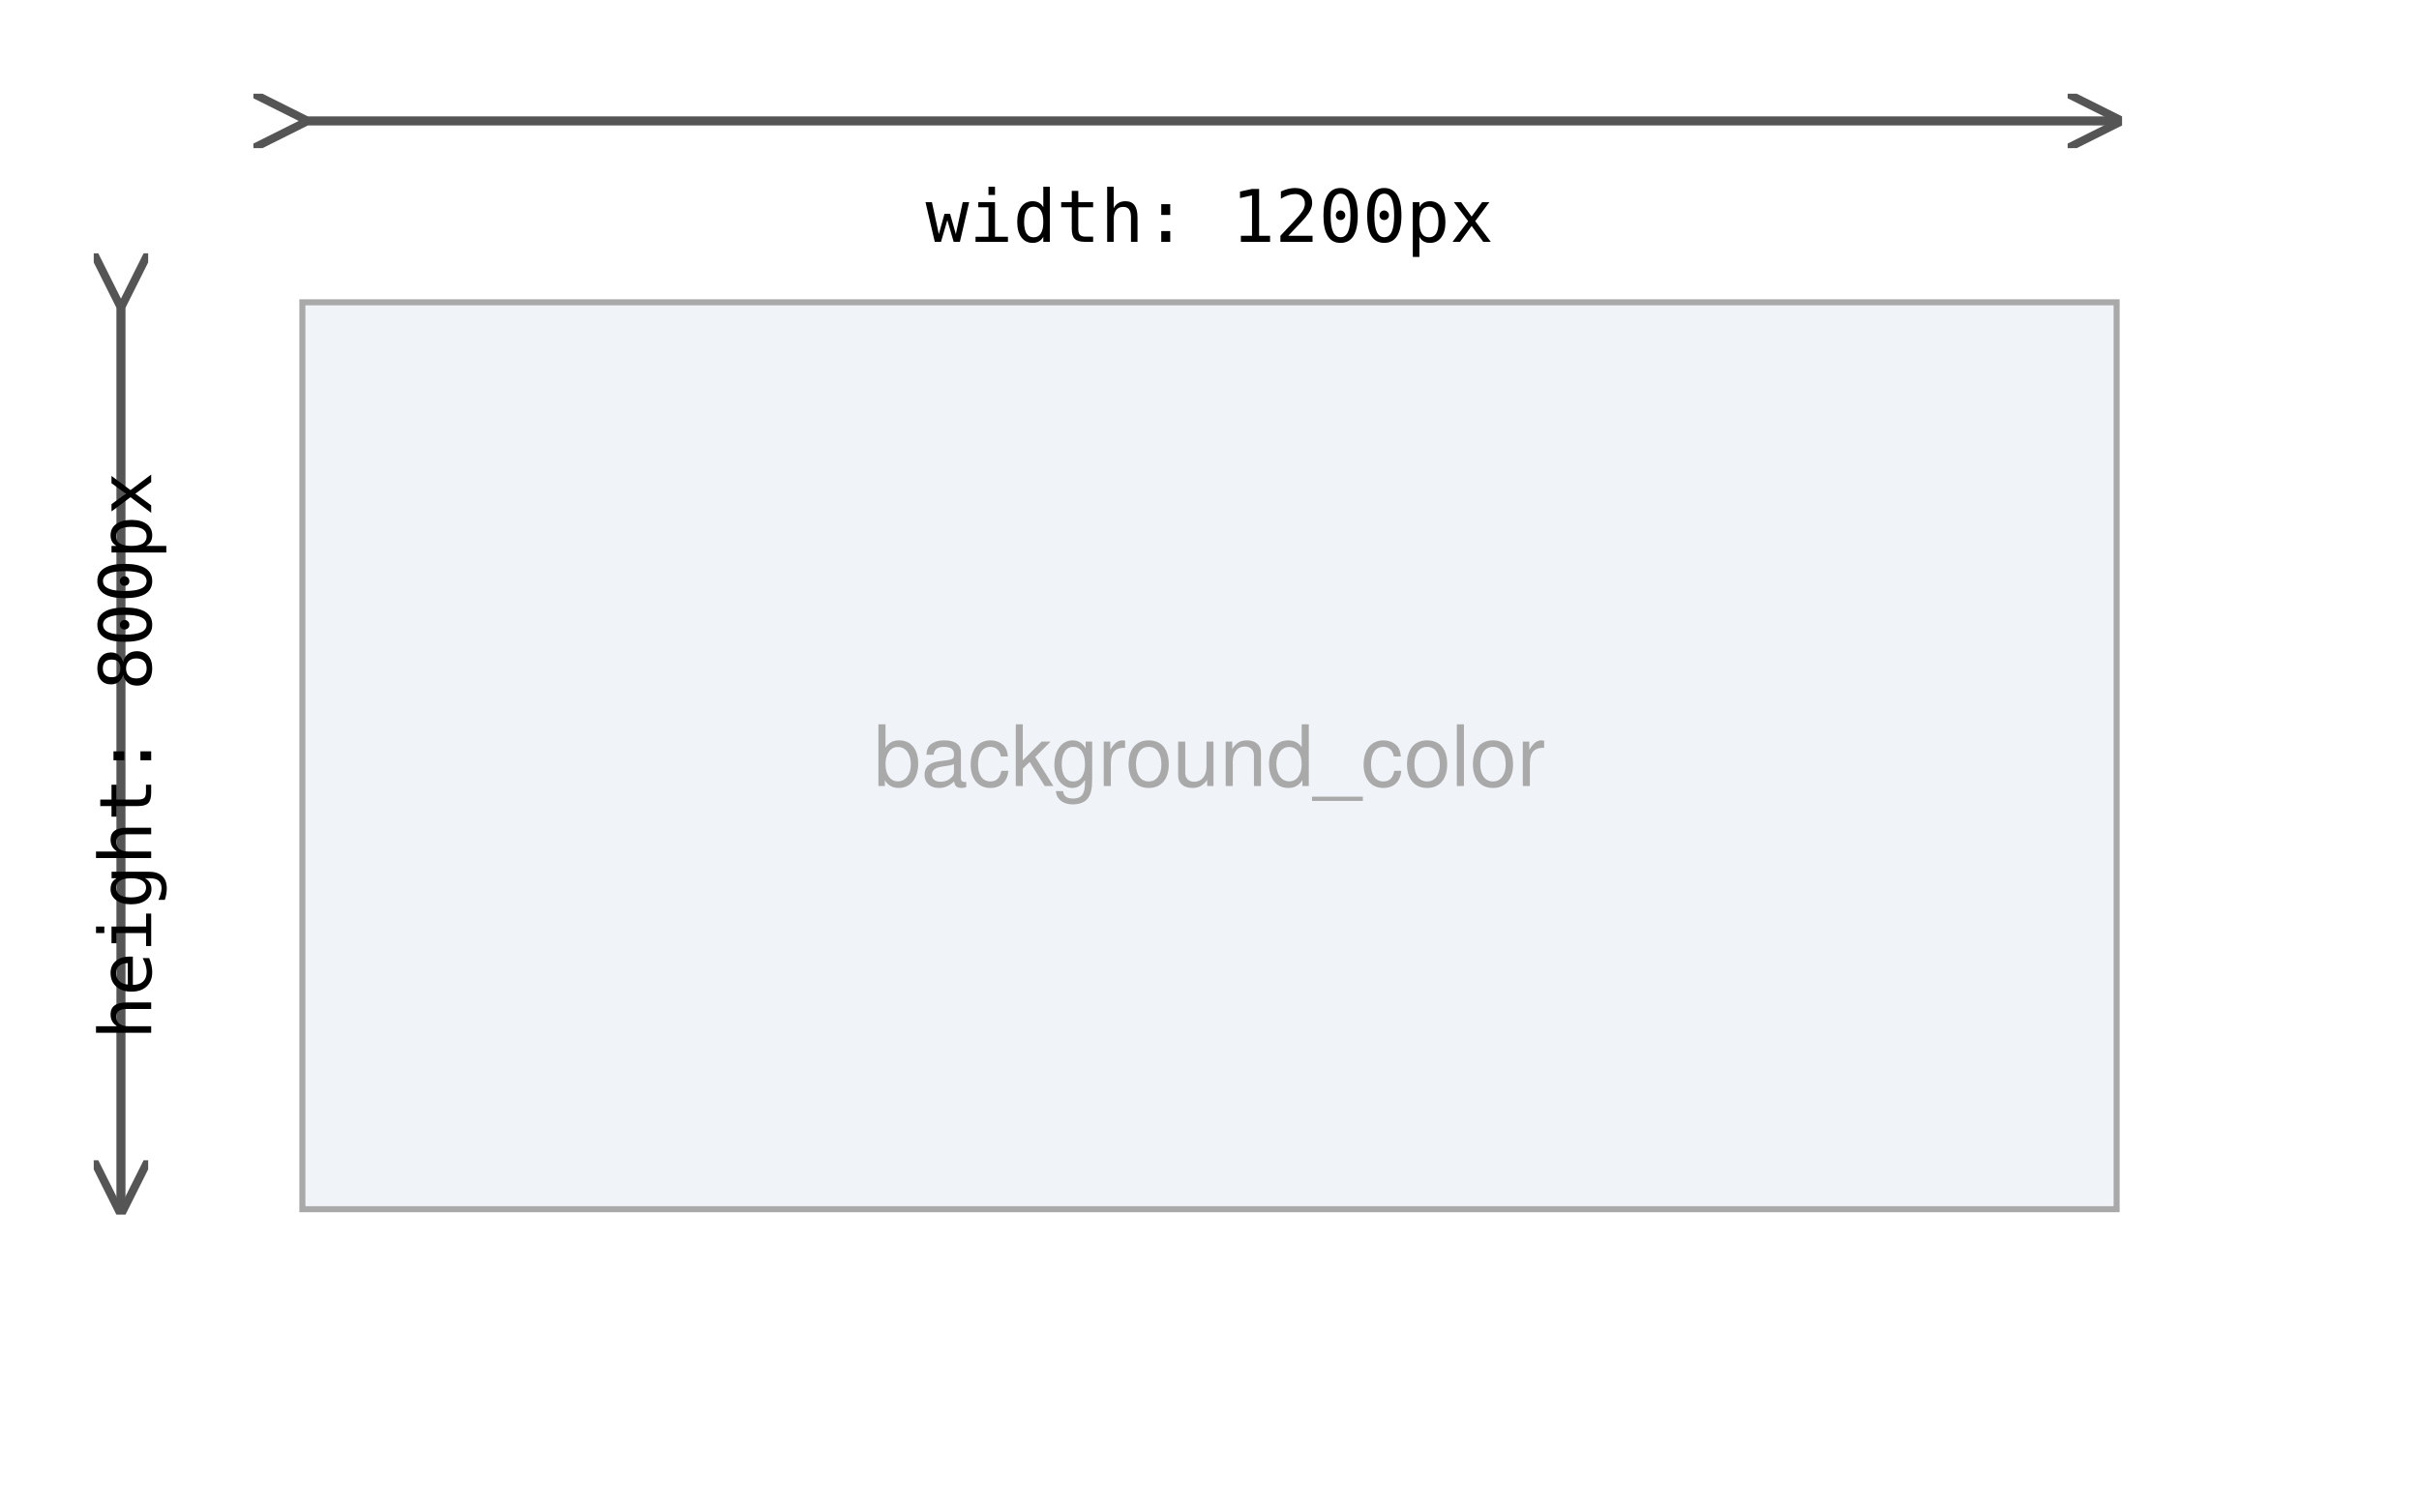
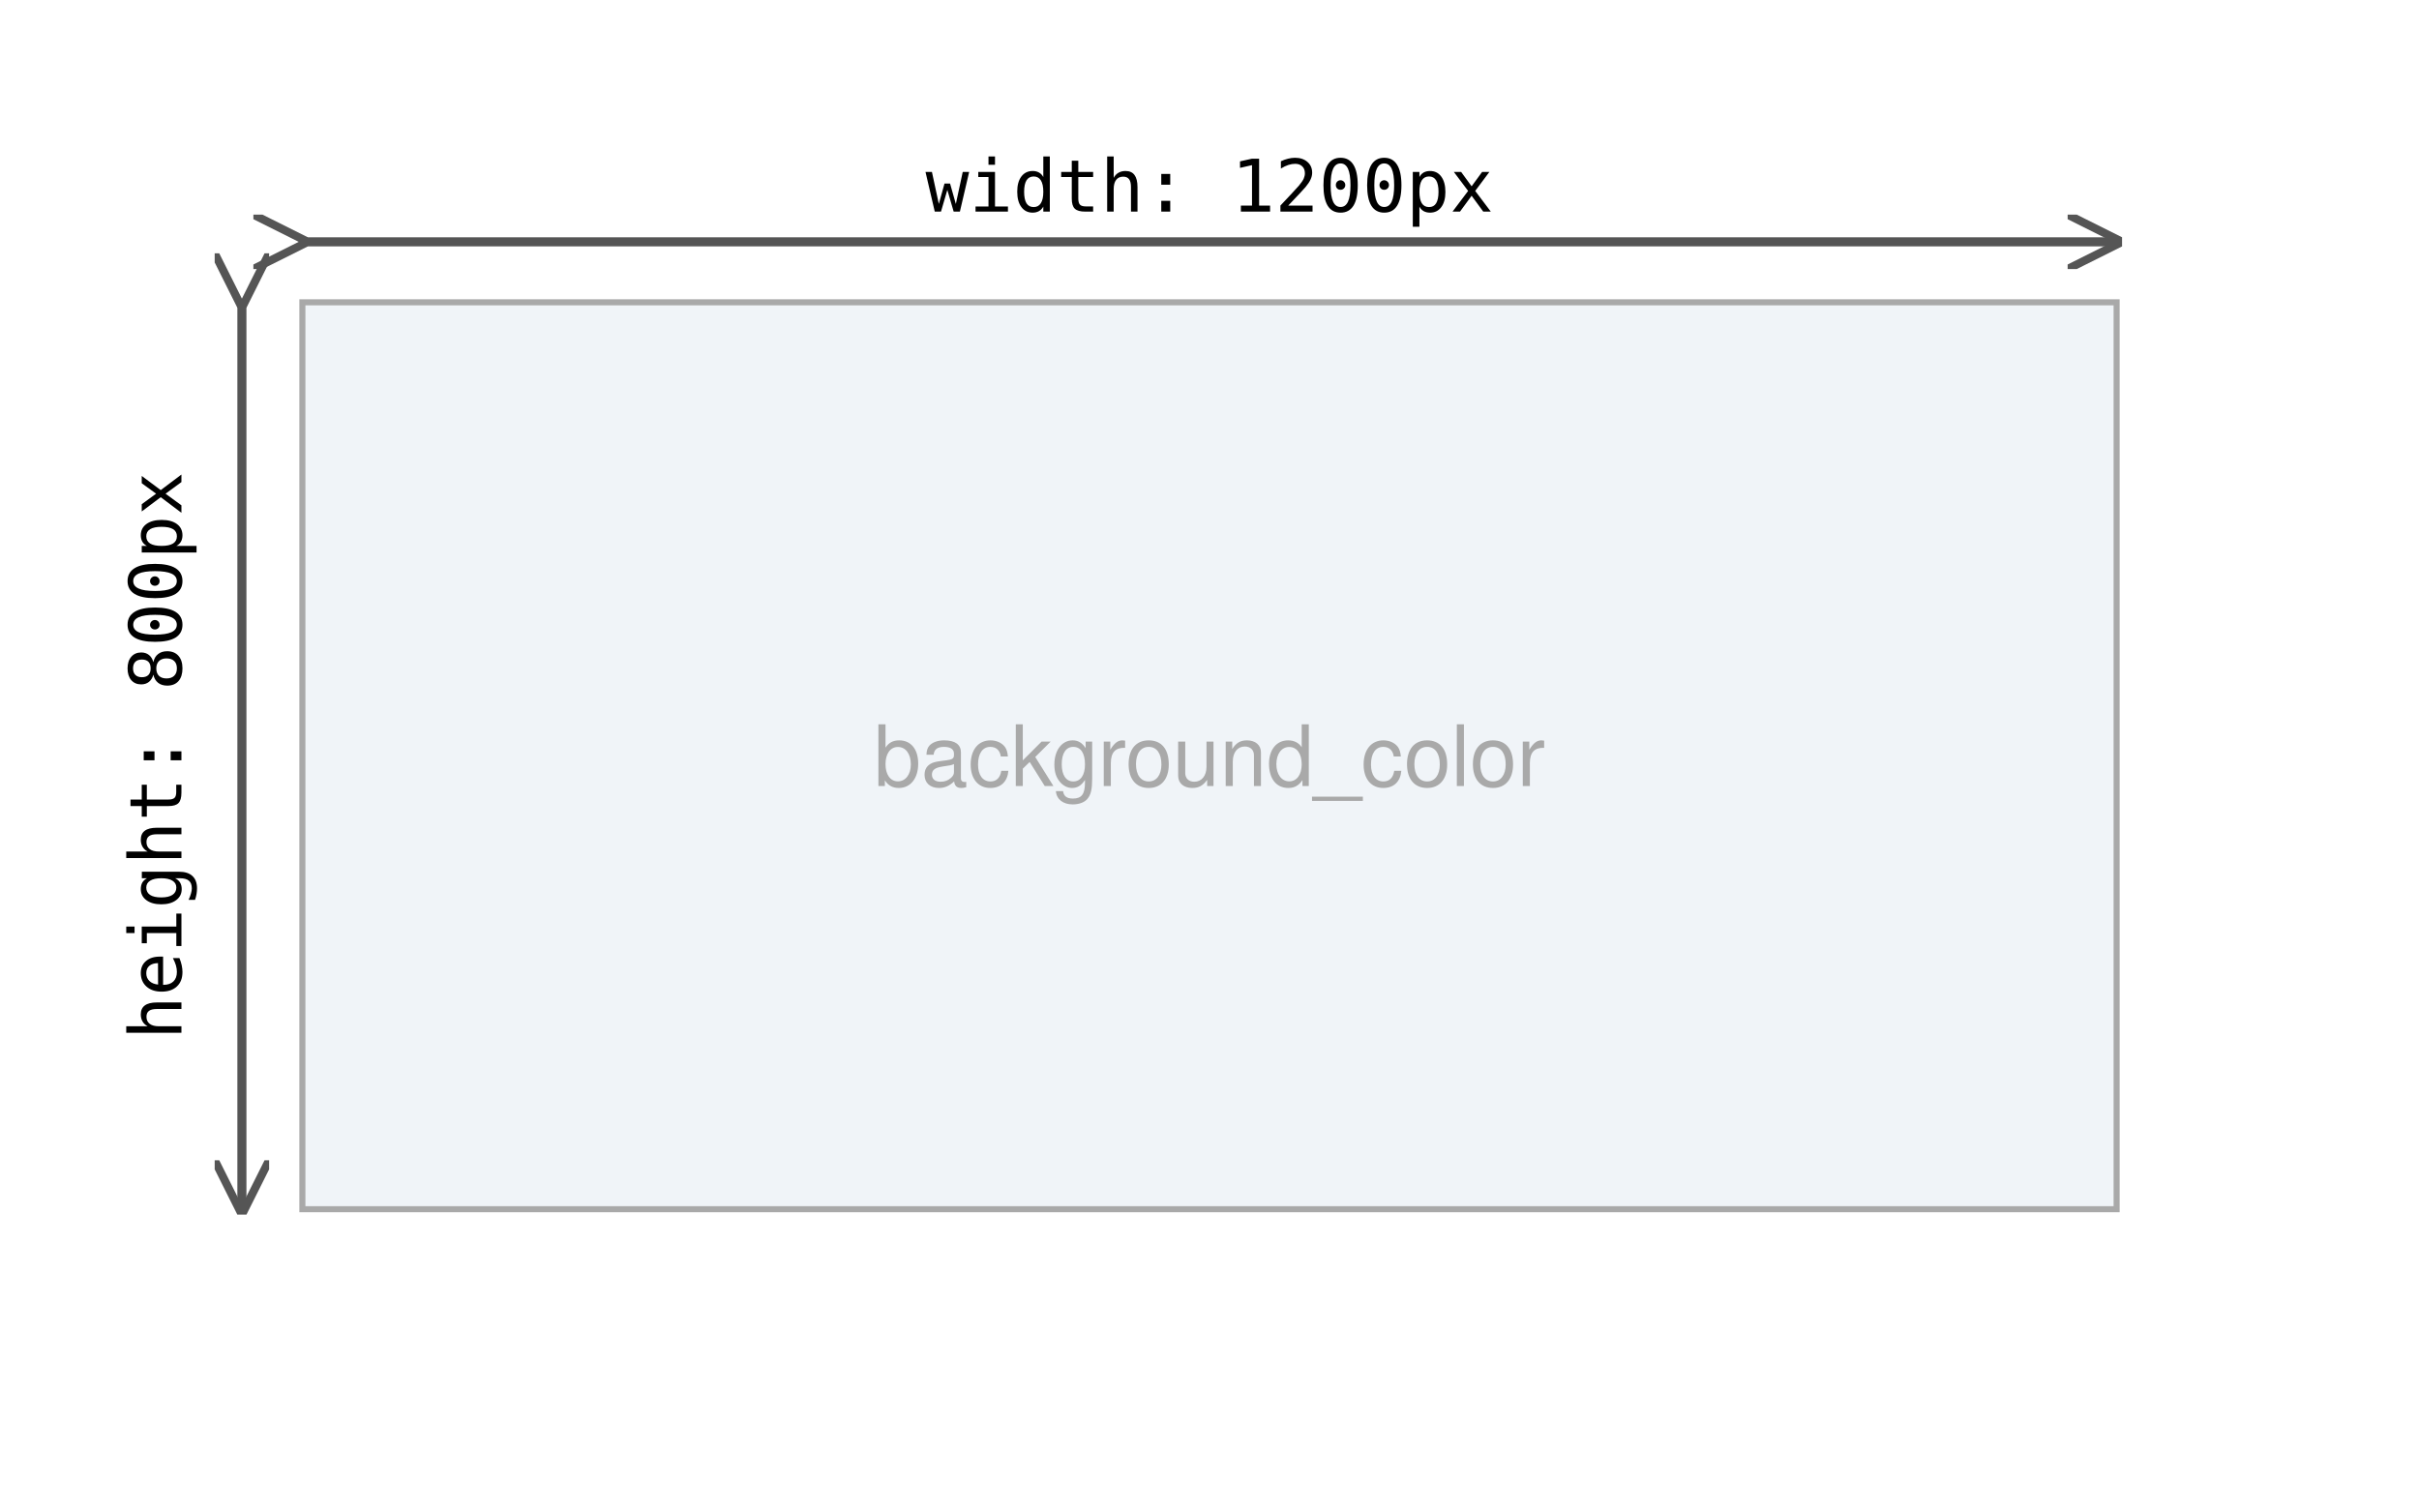
<svg xmlns="http://www.w3.org/2000/svg" width="400" height="250">
  <defs>
    <style>
      .label {
        font-family: -apple-system, BlinkMacSystemFont, 'Segoe UI', Helvetica, Arial, sans-serif;
        font-size: 14px;
        text-anchor: middle;
      }

      .dim {
        font-family: monospace;
        font-size: 12px;
        text-anchor: middle;
      }

      .arrow {
        stroke: #555;
        stroke-width: 1.5;
        marker-start: url(#arrow-start);
        marker-end: url(#arrow-end);
      }
    </style>
    <marker id="arrow-start" viewBox="0 0 10 10" refX="1" refY="5" markerWidth="6" markerHeight="6" orient="auto-start-reverse">
      <path d="M 10 0 L 0 5 L 10 10" fill="none" stroke="#555" stroke-width="1.5" />
    </marker>
    <marker id="arrow-end" viewBox="0 0 10 10" refX="9" refY="5" markerWidth="6" markerHeight="6" orient="auto-start-reverse">
      <path d="M 0 0 L 10 5 L 0 10" fill="none" stroke="#555" stroke-width="1.5" />
    </marker>
  </defs>
  <rect x="50" y="50" width="300" height="150" fill="#F0F4F8" stroke="#a9a9a9" stroke-width="1" />
  <text x="200" y="130" class="label" fill="#a9a9a9">background_color</text>
-   <path d="M 50 20 L 350 20" class="arrow" />
-   <text x="200" y="40" class="dim">width: 1200px</text>
-   <path d="M 20 50 L 20 200" class="arrow" />
-   <text x="25" y="125" transform="rotate(-90, 25, 125)" class="dim">height: 800px</text>
+   <path d="M 50 40 L 350 40" class="arrow" />
+   <text x="200" y="35" class="dim">width: 1200px</text>
+   <path d="M 40 50 L 40 200" class="arrow" />
+   <text x="30" y="125" transform="rotate(-90, 30, 125)" class="dim">height: 800px</text>
</svg>
